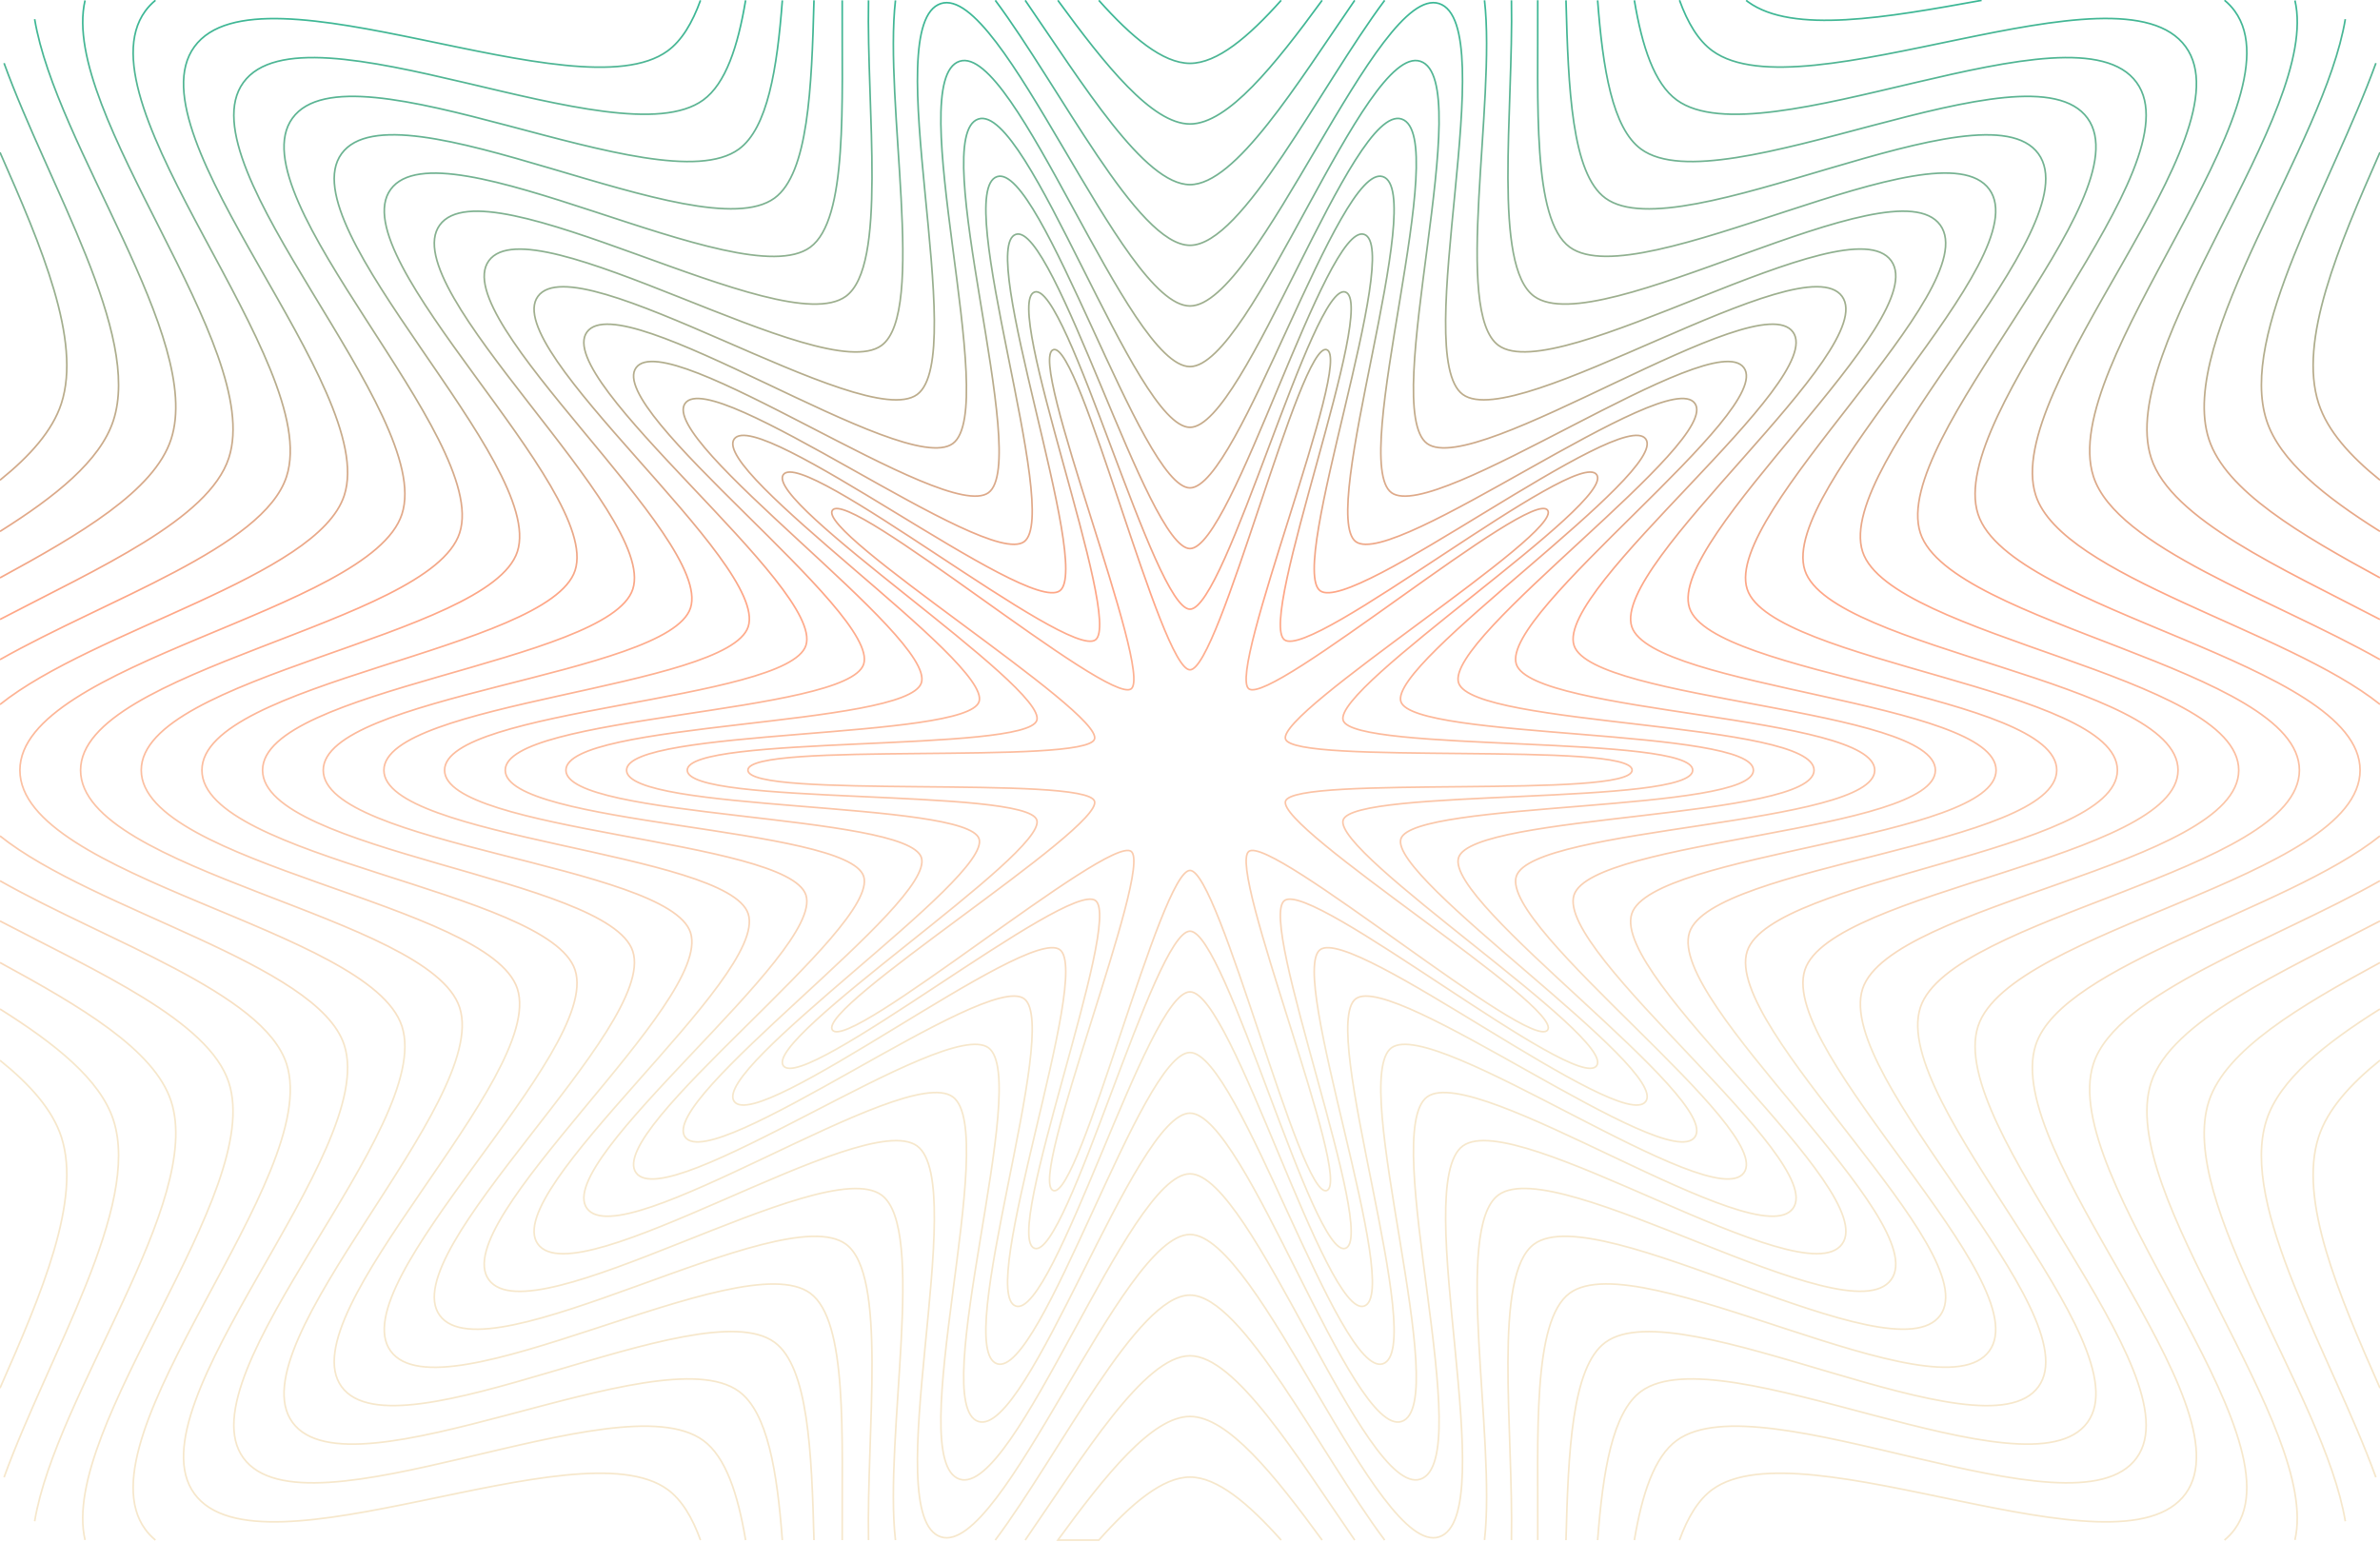
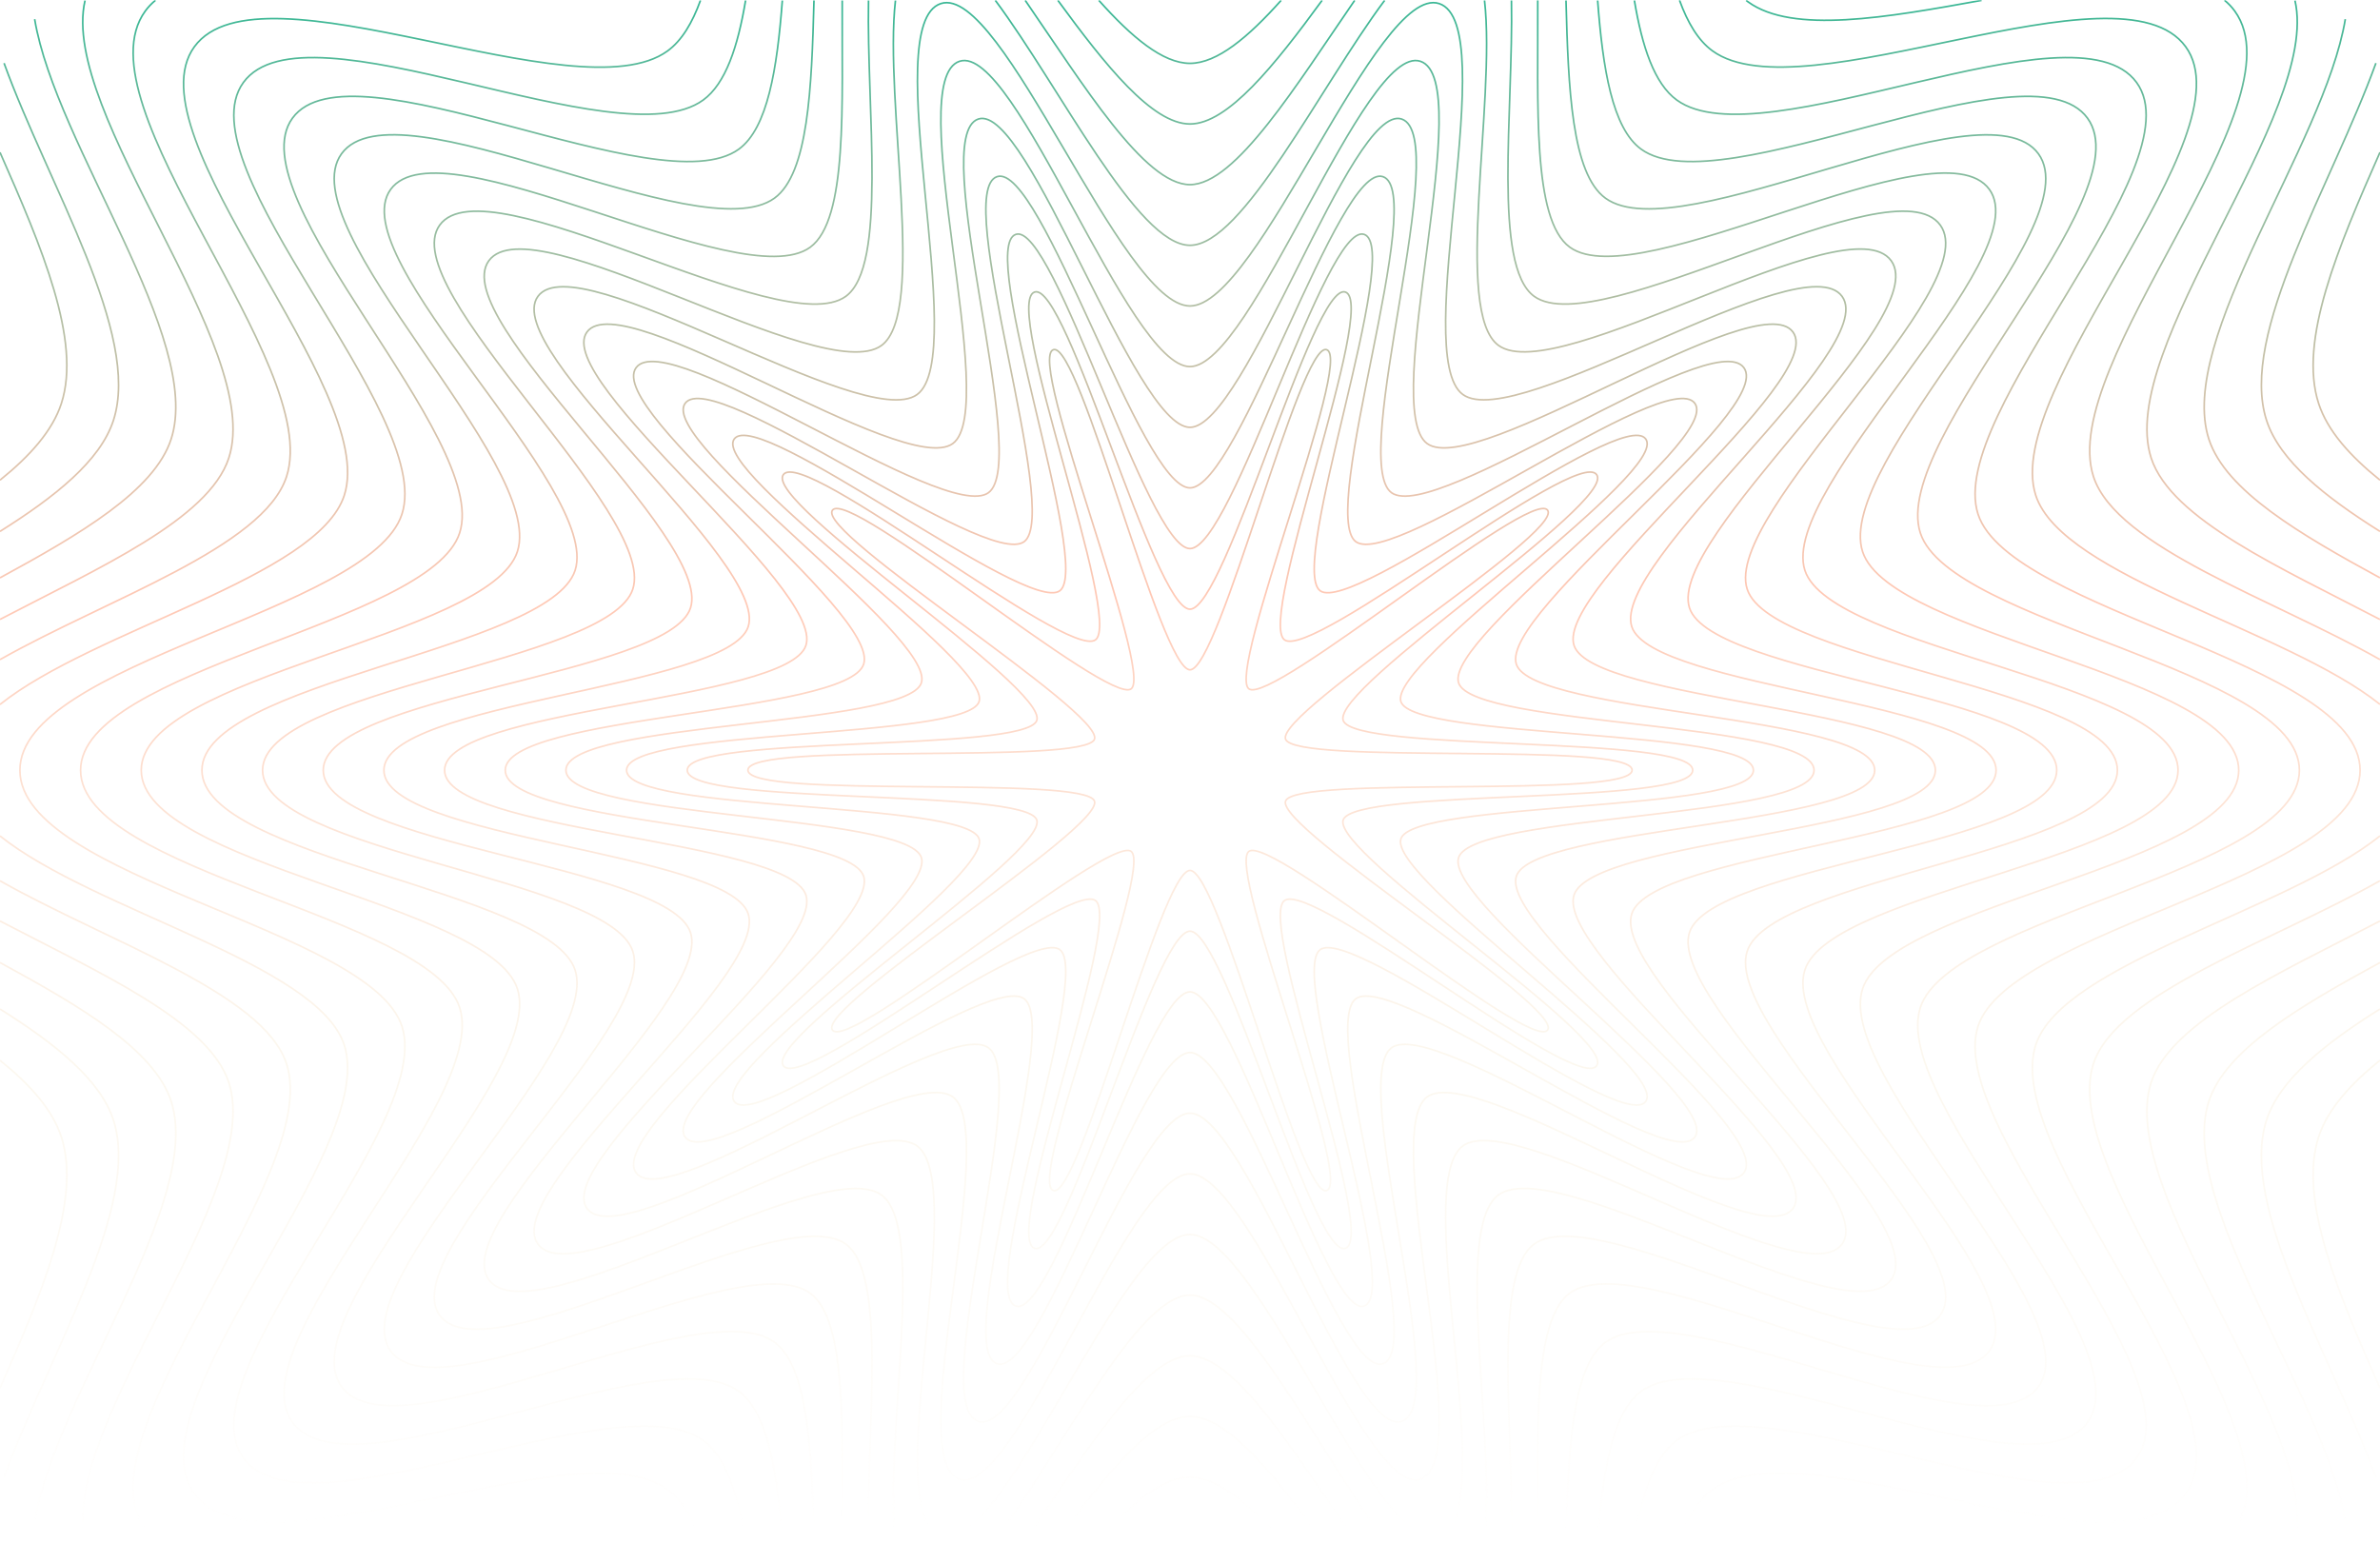
<svg xmlns="http://www.w3.org/2000/svg" width="1440" height="933" viewBox="0 0 1440 933" fill="none">
-   <path d="M947.492 0.212C948.881 53.458 950.948 105.077 971.379 119.934C1016.42 152.715 1200.54 48.003 1233.32 93.049C1265.78 137.655 1109.55 280.264 1126.95 333.848C1143.74 385.552 1354.52 408.795 1354.52 466.106C1354.52 523.418 1143.74 546.661 1126.95 598.364C1109.55 651.949 1265.78 794.558 1233.32 839.163C1200.54 884.21 1016.42 779.497 971.379 812.278C950.948 827.152 948.881 878.755 947.492 932M1056.49 0.212C1056.88 0.517 1057.27 0.856 1057.68 1.144C1084.58 20.728 1141.6 10.614 1198.96 0.212M2.456 893.951C29.41 819.715 85.552 729.945 68.611 677.75C60.683 653.321 33.441 631.603 3.83271e-06 610.596M51.45 0.263C35.661 68.654 160.109 210.399 138.459 277.096C126.38 314.298 59.565 343.725 0.017 374.828M0.017 582.491C48.282 608.749 93.379 635.092 103.543 666.399C123.246 727.15 33.712 844.042 20.973 920.565M602.184 931.966C641.402 879.415 688.126 783.733 719.975 783.733C751.824 783.733 798.564 879.415 837.782 931.966M541.789 931.966C534.708 870.165 560.865 743.176 533.336 723.152C497.624 697.164 321.743 810.11 295.756 774.415C270.022 739.059 431.571 606.784 417.781 564.313C404.483 523.333 195.584 511.525 195.584 466.106C195.584 420.687 404.483 408.88 417.781 367.899C431.571 325.428 270.022 193.153 295.756 157.797C321.743 122.086 497.624 235.048 533.336 209.061C560.848 189.037 534.708 62.047 541.789 0.246M451.121 931.966C446.446 904.03 439.076 881.55 425.456 871.639C374.175 834.318 184.589 933.559 147.268 882.278C110.32 831.506 262.992 682.019 243.188 621.031C224.078 562.178 12.045 531.312 12.045 466.089C12.045 400.867 224.078 370 243.188 311.147C262.992 250.16 110.32 100.655 147.268 49.9C184.589 -1.38 374.175 97.86 425.456 60.539C439.076 50.629 446.446 28.148 451.121 0.212M525.492 931.966C524.238 865.168 536.961 771.179 511.753 752.849C472.924 724.592 294.299 834.81 266.058 795.981C238.088 757.542 397.859 621.828 382.866 575.647C368.398 531.092 158.872 515.472 158.872 466.089C158.872 416.706 368.398 401.087 382.866 356.532C397.859 310.351 238.088 174.637 266.058 136.198C294.316 97.369 472.941 207.587 511.753 179.329C536.944 160.999 524.239 67.011 525.492 0.212M775.151 931.966C755.347 909.74 736.441 893.849 719.992 893.849C703.542 893.849 684.653 909.74 664.832 931.966L640.047 931.966C668.779 892.629 697.138 857.155 719.992 857.155C742.845 857.155 771.204 892.646 799.936 931.966M2.456 38.228C29.41 112.463 85.552 202.234 68.611 254.429C60.683 278.858 33.441 300.576 7.27915e-06 321.583M1.00145e-05 92.202C25.191 149.344 49.451 206.181 37.118 244.196C31.781 260.612 18.212 275.893 7.64925e-06 290.547M1439.98 374.862C1380.44 343.759 1313.62 314.332 1301.54 277.13C1279.89 210.433 1404.32 68.688 1388.55 0.297M3.46241e-06 641.649C18.212 656.303 31.781 671.566 37.118 687.999C49.451 726.015 25.191 782.852 1.09717e-06 839.994M620.294 931.966C655.362 881.058 692.378 820.444 719.975 820.444C747.571 820.444 784.604 881.058 819.672 931.966M492.491 931.966C491.102 878.721 489.035 827.101 468.604 812.244C423.558 779.463 239.444 884.176 206.663 839.13C174.204 794.524 330.434 651.915 313.035 598.331C296.247 546.627 85.467 523.384 85.467 466.072C85.467 408.761 296.247 385.518 313.035 333.814C330.434 280.23 174.204 137.621 206.663 93.015C239.444 47.969 423.558 152.681 468.604 119.9C489.035 105.026 491.102 53.424 492.491 0.178M94.056 0.178C91.735 2.11 89.652 4.261 87.873 6.718C46.435 63.656 195.567 220.039 173.357 288.429C159.448 331.256 64.765 362.512 6.35411e-06 399.155M509.585 931.966C509.229 869.623 513.142 799.251 490.187 782.547C448.258 752.036 266.888 859.493 236.36 817.564C206.138 776.041 364.146 636.888 347.951 586.997C332.331 538.868 122.178 519.436 122.178 466.089C122.178 412.742 332.331 393.311 347.951 345.182C364.146 295.307 206.138 156.137 236.36 114.615C266.871 72.686 448.241 180.143 490.187 149.632C513.142 132.928 509.246 62.555 509.585 0.212M6.03027e-06 426.312C56.583 381.029 192.297 349.044 208.289 299.797C229.296 235.099 78.386 82.156 117.587 28.317C157.161 -26.063 349.509 70.416 403.89 30.842C412.496 24.573 418.883 13.867 423.829 0.212M20.973 11.614C33.713 88.136 123.246 205.029 103.526 265.762C93.362 297.052 48.265 323.412 6.94421e-06 349.671M799.936 0.212C771.204 39.549 742.845 75.024 719.992 75.024C697.138 75.024 668.779 39.532 640.047 0.212M1345.91 931.966C1348.23 930.035 1350.31 927.883 1352.09 925.427C1393.53 868.488 1244.4 712.106 1266.61 643.715C1280.52 600.889 1375.2 569.633 1439.97 532.989M423.829 931.966C418.883 918.312 412.496 907.605 403.89 901.337C349.509 861.763 157.161 958.242 117.587 903.861C78.403 850.006 229.296 697.079 208.289 632.382C192.297 583.134 56.6 551.15 5.08159e-06 505.867M1419.01 920.565C1406.27 844.042 1316.74 727.15 1336.46 666.416C1346.62 635.126 1391.72 608.766 1439.98 582.508M1388.53 931.898C1404.32 863.508 1279.87 721.762 1301.52 655.066C1313.6 617.863 1380.42 588.437 1439.97 557.333M819.655 0.212C784.587 51.12 747.571 111.735 719.975 111.735C692.378 111.735 655.345 51.12 620.294 0.212M837.782 0.212C798.564 52.763 751.841 148.446 719.992 148.446C688.142 148.446 641.402 52.78 602.201 0.212M4.75795e-06 533.006C64.782 569.649 159.465 600.906 173.357 643.732C195.567 712.123 46.435 868.505 87.873 925.427C89.652 927.883 91.735 930.035 94.056 931.966M1437.51 893.951C1410.56 819.715 1354.41 729.945 1371.36 677.75C1379.28 653.321 1406.52 631.603 1439.97 610.596M4.46785e-06 557.333C59.547 588.437 126.363 617.863 138.442 655.066C160.092 721.762 35.661 863.508 51.45 931.898M1439.98 321.566C1406.54 300.559 1379.3 278.858 1371.37 254.412C1354.43 202.217 1410.56 112.463 1437.53 38.211M1439.98 290.513C1421.77 275.859 1408.2 260.595 1402.87 244.162C1390.52 206.147 1414.79 149.293 1439.98 92.168M1439.98 349.654C1391.72 323.395 1346.62 297.052 1336.46 265.745C1316.74 205.012 1406.27 88.119 1419.01 11.597M1439.98 839.977C1414.79 782.835 1390.53 725.998 1402.87 687.982C1408.2 671.566 1421.77 656.286 1439.98 641.632M914.491 0.195C915.744 66.994 903.022 160.982 928.23 179.312C967.059 207.57 1145.68 97.352 1173.92 136.181C1201.89 174.62 1042.12 310.334 1057.12 356.515C1071.58 401.07 1281.11 416.689 1281.11 466.072C1281.11 515.455 1071.58 531.075 1057.12 575.63C1042.12 621.811 1201.89 757.525 1173.92 795.964C1145.67 834.793 967.042 724.575 928.23 752.832C903.039 771.162 915.744 865.151 914.491 931.949M898.194 0.195C905.275 61.996 879.118 188.986 906.647 209.01C942.359 234.997 1118.24 122.052 1144.23 157.747C1169.96 193.102 1008.41 325.378 1022.2 367.849C1035.5 408.829 1244.4 420.637 1244.4 466.055C1244.4 511.474 1035.5 523.282 1022.2 564.262C1008.41 606.733 1169.96 739.008 1144.23 774.364C1118.24 810.076 942.359 697.113 906.647 723.101C879.135 743.125 905.275 870.115 898.194 931.915M930.398 0.162C930.754 62.504 926.841 132.877 949.796 149.581C991.725 180.092 1173.09 72.635 1203.62 114.564C1233.85 156.086 1075.84 295.24 1092.03 345.131C1107.65 393.26 1317.8 412.691 1317.8 466.038C1317.8 519.386 1107.65 538.817 1092.03 586.946C1075.84 636.82 1233.85 775.991 1203.62 817.513C1173.11 859.442 991.742 751.985 949.796 782.496C926.841 799.2 930.737 869.573 930.398 931.915M1439.98 399.122C1375.2 362.478 1280.52 331.222 1266.63 288.395C1244.42 220.005 1393.55 63.623 1352.11 6.684C1350.33 4.227 1348.25 2.076 1345.93 0.145M1016.17 0.145C1021.12 13.799 1027.5 24.506 1036.11 30.774C1090.49 70.348 1282.84 -26.131 1322.41 28.25C1361.6 82.105 1210.7 235.031 1231.71 299.729C1247.7 348.976 1383.4 380.961 1440 426.244M473.348 931.966C470.214 890.545 464.437 854.597 447.022 841.942C398.858 806.891 211.999 908.876 176.949 860.712C142.253 813.024 296.704 666.975 278.103 609.698C260.163 554.42 48.756 527.365 48.756 466.106C48.756 404.848 260.163 377.776 278.103 322.515C296.704 265.22 142.253 119.172 176.949 71.5C211.999 23.337 398.858 125.322 447.022 90.271C464.42 77.599 470.214 41.667 473.348 0.246M1439.98 505.867C1383.4 551.15 1247.69 583.134 1231.69 632.382C1210.69 697.079 1361.6 850.023 1322.4 903.861C1282.82 958.242 1090.47 861.763 1036.09 901.337C1027.49 907.605 1021.1 918.312 1016.15 931.966M775.151 0.212C755.33 22.439 736.441 38.33 719.992 38.33C703.542 38.33 684.636 22.439 664.832 0.212M966.635 0.246C969.769 41.667 975.546 77.616 992.961 90.271C1041.12 125.322 1227.98 23.337 1263.03 71.5C1297.73 119.189 1143.28 265.237 1161.88 322.515C1179.82 377.793 1391.23 404.848 1391.23 466.106C1391.23 527.365 1179.82 554.436 1161.88 609.698C1143.28 666.992 1297.73 813.04 1263.03 860.712C1227.98 908.876 1041.12 806.891 992.961 841.942C975.563 854.614 969.769 890.545 966.635 931.966M988.862 0.212C993.537 28.148 1000.91 50.629 1014.53 60.539C1065.81 97.86 1255.39 -1.38 1292.72 49.9C1329.66 100.672 1176.99 250.16 1196.8 311.147C1215.9 370 1427.94 400.867 1427.94 466.089C1427.94 531.312 1215.9 562.178 1196.8 621.031C1176.99 682.019 1329.66 831.523 1292.72 882.278C1255.39 933.559 1065.81 834.318 1014.53 871.639C1000.91 881.55 993.537 904.03 988.862 931.966M719.992 636.922C690.413 636.922 630.001 833.946 603.302 825.272C575.637 816.293 642.656 621.116 619.633 604.362C596.373 587.437 431.47 711.361 414.546 688.101C397.791 665.078 566.439 546.576 557.46 518.911C548.786 492.212 342.411 495.651 342.411 466.072C342.411 436.493 548.803 439.932 557.46 413.233C566.439 385.569 397.791 267.084 414.546 244.061C431.47 220.801 596.373 344.724 619.633 327.8C642.656 311.045 575.637 115.868 603.302 106.89C630.001 98.216 690.413 295.24 719.992 295.24C749.57 295.24 809.982 98.216 836.681 106.89C864.346 115.868 797.327 311.045 820.35 327.8C843.61 344.724 1008.51 220.801 1025.44 244.061C1042.19 267.084 873.545 385.586 882.523 413.25C891.197 439.949 1097.57 436.51 1097.57 466.089C1097.57 495.668 891.18 492.229 882.523 518.928C873.545 546.593 1042.19 665.078 1025.44 688.101C1008.51 711.361 843.61 587.437 820.35 604.362C797.327 621.116 864.346 816.293 836.681 825.272C809.982 833.946 749.57 636.922 719.992 636.922ZM719.992 747.038C678.537 747.038 606.673 942.182 569.268 930.035C530.49 917.448 587.191 716.951 554.902 693.471C522.307 669.754 349.17 785.444 325.453 752.849C301.973 720.577 465.284 591.757 452.697 552.98C440.55 515.574 232.278 507.578 232.278 466.106C232.278 424.635 440.55 416.656 452.697 379.233C465.284 340.455 301.956 211.636 325.453 179.363C349.17 146.769 522.307 262.459 554.902 238.741C587.174 215.261 530.49 14.765 569.268 2.161C606.673 -9.986 678.52 185.157 719.992 185.157C761.463 185.157 833.31 -9.986 870.715 2.161C909.493 14.748 852.792 215.244 885.081 238.724C917.676 262.442 1090.81 146.752 1114.53 179.346C1138.01 211.619 974.699 340.438 987.286 379.216C999.433 416.622 1207.71 424.618 1207.71 466.089C1207.71 507.561 999.433 515.54 987.286 552.963C974.699 591.74 1138.03 720.56 1114.53 752.832C1090.81 785.427 917.676 669.737 885.081 693.454C852.809 716.934 909.493 917.431 870.715 930.035C833.31 942.182 761.463 747.038 719.992 747.038ZM719.992 563.5C698.324 563.5 645.536 761.777 626.003 755.424C605.742 748.851 679.655 557.232 662.799 544.95C645.773 532.549 486.342 661.961 473.958 644.935C461.692 628.079 633.881 516.472 627.307 496.21C620.955 476.66 415.833 487.723 415.833 466.072C415.833 444.422 620.972 455.484 627.307 435.934C633.881 415.673 461.692 304.083 473.958 287.21C486.359 270.184 645.773 399.596 662.799 387.195C679.655 374.93 605.742 183.311 626.003 176.72C645.553 170.368 698.341 368.645 719.992 368.645C741.642 368.645 794.447 170.368 813.98 176.72C834.241 183.294 760.328 374.913 777.184 387.195C794.21 399.596 953.641 270.184 966.025 287.21C978.291 304.066 806.103 415.673 812.676 435.934C819.028 455.484 1024.15 444.422 1024.15 466.072C1024.15 487.723 819.012 476.66 812.676 496.21C806.103 516.472 978.291 628.062 966.025 644.935C953.624 661.961 794.21 532.549 777.184 544.95C760.328 557.215 834.241 748.834 813.98 755.424C794.43 761.777 741.642 563.5 719.992 563.5ZM719.992 600.211C694.377 600.211 637.777 797.861 614.653 790.357C590.698 782.581 661.155 589.182 641.216 574.664C621.073 560.01 458.914 686.678 444.243 666.535C429.725 646.595 600.151 531.549 592.375 507.578C584.87 484.453 379.105 491.704 379.105 466.089C379.105 440.475 584.87 447.725 592.375 424.601C600.151 400.646 429.725 285.6 444.243 265.644C458.897 245.501 621.073 372.169 641.216 357.515C661.155 342.996 590.698 149.598 614.653 141.822C637.777 134.317 694.377 331.968 719.992 331.968C745.606 331.968 802.206 134.317 825.331 141.822C849.285 149.598 778.828 342.996 798.767 357.515C818.91 372.169 981.069 245.501 995.74 265.644C1010.26 285.583 839.832 400.629 847.608 424.601C855.113 447.725 1060.88 440.475 1060.88 466.089C1060.88 491.704 855.113 484.453 847.608 507.578C839.832 531.532 1010.26 646.578 995.74 666.535C981.086 686.678 818.91 560.01 798.767 574.664C778.828 589.182 849.285 782.581 825.331 790.357C802.206 797.861 745.606 600.211 719.992 600.211ZM719.992 673.616C686.448 673.616 622.225 870.013 591.969 860.187C560.594 850.006 624.173 653.05 598.067 634.059C571.69 614.865 404.042 736.044 384.848 709.684C365.84 683.578 532.726 561.636 522.544 530.279C512.719 500.022 305.7 499.649 305.7 466.106C305.7 432.563 512.719 432.19 522.544 401.934C532.726 370.559 365.857 248.635 384.848 222.529C404.042 196.152 571.69 317.348 598.067 298.153C624.173 279.146 560.594 82.207 591.969 72.025C622.225 62.2 686.465 258.596 719.992 258.596C753.518 258.596 817.758 62.2 848.014 72.025C879.389 82.207 815.81 279.163 841.916 298.153C868.293 317.348 1035.94 196.169 1055.13 222.529C1074.14 248.635 907.257 370.576 917.439 401.934C927.264 432.19 1134.28 432.563 1134.28 466.106C1134.28 499.649 927.264 500.022 917.439 530.279C907.257 561.653 1074.13 683.578 1055.13 709.684C1035.94 736.061 868.293 614.865 841.916 634.059C815.81 653.067 879.389 850.006 848.014 860.187C817.758 870.013 753.518 673.616 719.992 673.616ZM719.992 710.327C682.484 710.327 614.449 906.097 580.618 895.103C545.55 883.718 605.674 685.001 576.485 663.757C547.007 642.292 376.598 760.744 355.151 731.249C333.907 702.06 499.013 576.68 487.612 541.612C476.617 507.781 268.989 503.597 268.989 466.089C268.989 428.582 476.634 424.398 487.612 390.566C498.996 355.499 333.907 230.118 355.134 200.929C376.598 171.452 546.99 289.886 576.468 268.422C605.657 247.178 545.533 48.46 580.601 37.076C614.432 26.081 682.484 221.851 719.975 221.851C757.465 221.851 825.517 26.081 859.348 37.076C894.416 48.46 834.292 247.178 863.482 268.422C892.959 289.886 1063.37 171.435 1084.82 200.929C1106.06 230.118 940.953 355.499 952.354 390.566C963.349 424.398 1170.98 428.582 1170.98 466.089C1170.98 503.597 963.332 507.781 952.354 541.612C940.97 576.68 1106.06 702.06 1084.83 731.249C1063.37 760.727 892.976 642.292 863.499 663.757C834.309 685.001 894.433 883.718 859.365 895.103C825.534 906.097 757.482 710.327 719.992 710.327ZM720.008 526.738C702.305 526.738 653.329 725.642 637.353 720.458C620.802 715.088 698.155 525.23 684.382 515.201C670.456 505.07 513.786 637.227 503.655 623.318C493.626 609.545 667.61 501.377 662.223 484.826C657.039 468.851 452.527 483.725 452.527 466.038C452.527 448.352 657.039 463.209 662.223 447.251C667.593 430.7 493.626 322.548 503.655 308.758C513.786 294.833 670.473 426.99 684.382 416.859C698.155 406.83 620.802 216.989 637.353 211.602C653.329 206.418 702.305 405.322 720.008 405.322C737.712 405.322 786.688 206.418 802.664 211.602C819.215 216.972 741.862 406.83 755.635 416.859C769.561 426.99 926.231 294.833 936.362 308.742C946.391 322.515 772.407 430.683 777.794 447.234C782.978 463.209 987.49 448.335 987.49 466.022C987.49 483.708 782.978 468.851 777.794 484.809C772.424 501.36 946.391 609.512 936.362 623.302C926.231 637.227 769.544 505.07 755.635 515.201C741.862 525.23 819.215 715.071 802.664 720.458C786.688 725.642 737.712 526.738 720.008 526.738Z" stroke="url(#paint0_linear_141_840)" stroke-miterlimit="10" />
+   <defs>
+     <linearGradient id="fadeGrad" y1="1" y2="0" x2="0">
+       <stop offset="0" stop-color="white" stop-opacity="0" />
+       <stop offset="1" stop-color="white" stop-opacity="1" />
+     </linearGradient>
+     <mask id="fade" maskContentUnits="objectBoundingBox">
+       <rect width="1" height="1" fill="url(#fadeGrad)" />
+     </mask>
+   </defs>
+   <path mask="url(#fade)" d="M947.492 0.212C948.881 53.458 950.948 105.077 971.379 119.934C1016.42 152.715 1200.54 48.003 1233.32 93.049C1265.78 137.655 1109.55 280.264 1126.95 333.848C1143.74 385.552 1354.52 408.795 1354.52 466.106C1354.52 523.418 1143.74 546.661 1126.95 598.364C1109.55 651.949 1265.78 794.558 1233.32 839.163C1200.54 884.21 1016.42 779.497 971.379 812.278C950.948 827.152 948.881 878.755 947.492 932M1056.49 0.212C1056.88 0.517 1057.27 0.856 1057.68 1.144C1084.58 20.728 1141.6 10.614 1198.96 0.212M2.456 893.951C29.41 819.715 85.552 729.945 68.611 677.75C60.683 653.321 33.441 631.603 3.83271e-06 610.596M51.45 0.263C35.661 68.654 160.109 210.399 138.459 277.096C126.38 314.298 59.565 343.725 0.017 374.828M0.017 582.491C48.282 608.749 93.379 635.092 103.543 666.399C123.246 727.15 33.712 844.042 20.973 920.565M602.184 931.966C641.402 879.415 688.126 783.733 719.975 783.733C751.824 783.733 798.564 879.415 837.782 931.966M541.789 931.966C534.708 870.165 560.865 743.176 533.336 723.152C497.624 697.164 321.743 810.11 295.756 774.415C270.022 739.059 431.571 606.784 417.781 564.313C404.483 523.333 195.584 511.525 195.584 466.106C195.584 420.687 404.483 408.88 417.781 367.899C431.571 325.428 270.022 193.153 295.756 157.797C321.743 122.086 497.624 235.048 533.336 209.061C560.848 189.037 534.708 62.047 541.789 0.246M451.121 931.966C446.446 904.03 439.076 881.55 425.456 871.639C374.175 834.318 184.589 933.559 147.268 882.278C110.32 831.506 262.992 682.019 243.188 621.031C224.078 562.178 12.045 531.312 12.045 466.089C12.045 400.867 224.078 370 243.188 311.147C262.992 250.16 110.32 100.655 147.268 49.9C184.589 -1.38 374.175 97.86 425.456 60.539C439.076 50.629 446.446 28.148 451.121 0.212M525.492 931.966C524.238 865.168 536.961 771.179 511.753 752.849C472.924 724.592 294.299 834.81 266.058 795.981C238.088 757.542 397.859 621.828 382.866 575.647C368.398 531.092 158.872 515.472 158.872 466.089C158.872 416.706 368.398 401.087 382.866 356.532C397.859 310.351 238.088 174.637 266.058 136.198C294.316 97.369 472.941 207.587 511.753 179.329C536.944 160.999 524.239 67.011 525.492 0.212M775.151 931.966C755.347 909.74 736.441 893.849 719.992 893.849C703.542 893.849 684.653 909.74 664.832 931.966L640.047 931.966C668.779 892.629 697.138 857.155 719.992 857.155C742.845 857.155 771.204 892.646 799.936 931.966M2.456 38.228C29.41 112.463 85.552 202.234 68.611 254.429C60.683 278.858 33.441 300.576 7.27915e-06 321.583M1.00145e-05 92.202C25.191 149.344 49.451 206.181 37.118 244.196C31.781 260.612 18.212 275.893 7.64925e-06 290.547M1439.98 374.862C1380.44 343.759 1313.62 314.332 1301.54 277.13C1279.89 210.433 1404.32 68.688 1388.55 0.297M3.46241e-06 641.649C18.212 656.303 31.781 671.566 37.118 687.999C49.451 726.015 25.191 782.852 1.09717e-06 839.994M620.294 931.966C655.362 881.058 692.378 820.444 719.975 820.444C747.571 820.444 784.604 881.058 819.672 931.966M492.491 931.966C491.102 878.721 489.035 827.101 468.604 812.244C423.558 779.463 239.444 884.176 206.663 839.13C174.204 794.524 330.434 651.915 313.035 598.331C296.247 546.627 85.467 523.384 85.467 466.072C85.467 408.761 296.247 385.518 313.035 333.814C330.434 280.23 174.204 137.621 206.663 93.015C239.444 47.969 423.558 152.681 468.604 119.9C489.035 105.026 491.102 53.424 492.491 0.178M94.056 0.178C91.735 2.11 89.652 4.261 87.873 6.718C46.435 63.656 195.567 220.039 173.357 288.429C159.448 331.256 64.765 362.512 6.35411e-06 399.155M509.585 931.966C509.229 869.623 513.142 799.251 490.187 782.547C448.258 752.036 266.888 859.493 236.36 817.564C206.138 776.041 364.146 636.888 347.951 586.997C332.331 538.868 122.178 519.436 122.178 466.089C122.178 412.742 332.331 393.311 347.951 345.182C364.146 295.307 206.138 156.137 236.36 114.615C266.871 72.686 448.241 180.143 490.187 149.632C513.142 132.928 509.246 62.555 509.585 0.212M6.03027e-06 426.312C56.583 381.029 192.297 349.044 208.289 299.797C229.296 235.099 78.386 82.156 117.587 28.317C157.161 -26.063 349.509 70.416 403.89 30.842C412.496 24.573 418.883 13.867 423.829 0.212M20.973 11.614C33.713 88.136 123.246 205.029 103.526 265.762C93.362 297.052 48.265 323.412 6.94421e-06 349.671M799.936 0.212C771.204 39.549 742.845 75.024 719.992 75.024C697.138 75.024 668.779 39.532 640.047 0.212M1345.91 931.966C1348.23 930.035 1350.31 927.883 1352.09 925.427C1393.53 868.488 1244.4 712.106 1266.61 643.715C1280.52 600.889 1375.2 569.633 1439.97 532.989M423.829 931.966C418.883 918.312 412.496 907.605 403.89 901.337C349.509 861.763 157.161 958.242 117.587 903.861C78.403 850.006 229.296 697.079 208.289 632.382C192.297 583.134 56.6 551.15 5.08159e-06 505.867M1419.01 920.565C1406.27 844.042 1316.74 727.15 1336.46 666.416C1346.62 635.126 1391.72 608.766 1439.98 582.508M1388.53 931.898C1404.32 863.508 1279.87 721.762 1301.52 655.066C1313.6 617.863 1380.42 588.437 1439.97 557.333M819.655 0.212C784.587 51.12 747.571 111.735 719.975 111.735C692.378 111.735 655.345 51.12 620.294 0.212M837.782 0.212C798.564 52.763 751.841 148.446 719.992 148.446C688.142 148.446 641.402 52.78 602.201 0.212M4.75795e-06 533.006C64.782 569.649 159.465 600.906 173.357 643.732C195.567 712.123 46.435 868.505 87.873 925.427C89.652 927.883 91.735 930.035 94.056 931.966M1437.51 893.951C1410.56 819.715 1354.41 729.945 1371.36 677.75C1379.28 653.321 1406.52 631.603 1439.97 610.596M4.46785e-06 557.333C59.547 588.437 126.363 617.863 138.442 655.066C160.092 721.762 35.661 863.508 51.45 931.898M1439.98 321.566C1406.54 300.559 1379.3 278.858 1371.37 254.412C1354.43 202.217 1410.56 112.463 1437.53 38.211M1439.98 290.513C1421.77 275.859 1408.2 260.595 1402.87 244.162C1390.52 206.147 1414.79 149.293 1439.98 92.168M1439.98 349.654C1391.72 323.395 1346.62 297.052 1336.46 265.745C1316.74 205.012 1406.27 88.119 1419.01 11.597M1439.98 839.977C1414.79 782.835 1390.53 725.998 1402.87 687.982C1408.2 671.566 1421.77 656.286 1439.98 641.632M914.491 0.195C915.744 66.994 903.022 160.982 928.23 179.312C967.059 207.57 1145.68 97.352 1173.92 136.181C1201.89 174.62 1042.12 310.334 1057.12 356.515C1071.58 401.07 1281.11 416.689 1281.11 466.072C1281.11 515.455 1071.58 531.075 1057.12 575.63C1042.12 621.811 1201.89 757.525 1173.92 795.964C1145.67 834.793 967.042 724.575 928.23 752.832C903.039 771.162 915.744 865.151 914.491 931.949M898.194 0.195C905.275 61.996 879.118 188.986 906.647 209.01C942.359 234.997 1118.24 122.052 1144.23 157.747C1169.96 193.102 1008.41 325.378 1022.2 367.849C1035.5 408.829 1244.4 420.637 1244.4 466.055C1244.4 511.474 1035.5 523.282 1022.2 564.262C1008.41 606.733 1169.96 739.008 1144.23 774.364C1118.24 810.076 942.359 697.113 906.647 723.101C879.135 743.125 905.275 870.115 898.194 931.915M930.398 0.162C930.754 62.504 926.841 132.877 949.796 149.581C991.725 180.092 1173.09 72.635 1203.62 114.564C1233.85 156.086 1075.84 295.24 1092.03 345.131C1107.65 393.26 1317.8 412.691 1317.8 466.038C1317.8 519.386 1107.65 538.817 1092.03 586.946C1075.84 636.82 1233.85 775.991 1203.62 817.513C1173.11 859.442 991.742 751.985 949.796 782.496C926.841 799.2 930.737 869.573 930.398 931.915M1439.98 399.122C1375.2 362.478 1280.52 331.222 1266.63 288.395C1244.42 220.005 1393.55 63.623 1352.11 6.684C1350.33 4.227 1348.25 2.076 1345.93 0.145M1016.17 0.145C1021.12 13.799 1027.5 24.506 1036.11 30.774C1090.49 70.348 1282.84 -26.131 1322.41 28.25C1361.6 82.105 1210.7 235.031 1231.71 299.729C1247.7 348.976 1383.4 380.961 1440 426.244M473.348 931.966C470.214 890.545 464.437 854.597 447.022 841.942C398.858 806.891 211.999 908.876 176.949 860.712C142.253 813.024 296.704 666.975 278.103 609.698C260.163 554.42 48.756 527.365 48.756 466.106C48.756 404.848 260.163 377.776 278.103 322.515C296.704 265.22 142.253 119.172 176.949 71.5C211.999 23.337 398.858 125.322 447.022 90.271C464.42 77.599 470.214 41.667 473.348 0.246M1439.98 505.867C1383.4 551.15 1247.69 583.134 1231.69 632.382C1210.69 697.079 1361.6 850.023 1322.4 903.861C1282.82 958.242 1090.47 861.763 1036.09 901.337C1027.49 907.605 1021.1 918.312 1016.15 931.966M775.151 0.212C755.33 22.439 736.441 38.33 719.992 38.33C703.542 38.33 684.636 22.439 664.832 0.212M966.635 0.246C969.769 41.667 975.546 77.616 992.961 90.271C1041.12 125.322 1227.98 23.337 1263.03 71.5C1297.73 119.189 1143.28 265.237 1161.88 322.515C1179.82 377.793 1391.23 404.848 1391.23 466.106C1391.23 527.365 1179.82 554.436 1161.88 609.698C1143.28 666.992 1297.73 813.04 1263.03 860.712C1227.98 908.876 1041.12 806.891 992.961 841.942C975.563 854.614 969.769 890.545 966.635 931.966M988.862 0.212C993.537 28.148 1000.91 50.629 1014.53 60.539C1065.81 97.86 1255.39 -1.38 1292.72 49.9C1329.66 100.672 1176.99 250.16 1196.8 311.147C1215.9 370 1427.94 400.867 1427.94 466.089C1427.94 531.312 1215.9 562.178 1196.8 621.031C1176.99 682.019 1329.66 831.523 1292.72 882.278C1255.39 933.559 1065.81 834.318 1014.53 871.639C1000.91 881.55 993.537 904.03 988.862 931.966M719.992 636.922C690.413 636.922 630.001 833.946 603.302 825.272C575.637 816.293 642.656 621.116 619.633 604.362C596.373 587.437 431.47 711.361 414.546 688.101C397.791 665.078 566.439 546.576 557.46 518.911C548.786 492.212 342.411 495.651 342.411 466.072C342.411 436.493 548.803 439.932 557.46 413.233C566.439 385.569 397.791 267.084 414.546 244.061C431.47 220.801 596.373 344.724 619.633 327.8C642.656 311.045 575.637 115.868 603.302 106.89C630.001 98.216 690.413 295.24 719.992 295.24C749.57 295.24 809.982 98.216 836.681 106.89C864.346 115.868 797.327 311.045 820.35 327.8C843.61 344.724 1008.51 220.801 1025.44 244.061C1042.19 267.084 873.545 385.586 882.523 413.25C891.197 439.949 1097.57 436.51 1097.57 466.089C1097.57 495.668 891.18 492.229 882.523 518.928C873.545 546.593 1042.19 665.078 1025.44 688.101C1008.51 711.361 843.61 587.437 820.35 604.362C797.327 621.116 864.346 816.293 836.681 825.272C809.982 833.946 749.57 636.922 719.992 636.922ZM719.992 747.038C678.537 747.038 606.673 942.182 569.268 930.035C530.49 917.448 587.191 716.951 554.902 693.471C522.307 669.754 349.17 785.444 325.453 752.849C301.973 720.577 465.284 591.757 452.697 552.98C440.55 515.574 232.278 507.578 232.278 466.106C232.278 424.635 440.55 416.656 452.697 379.233C465.284 340.455 301.956 211.636 325.453 179.363C349.17 146.769 522.307 262.459 554.902 238.741C587.174 215.261 530.49 14.765 569.268 2.161C606.673 -9.986 678.52 185.157 719.992 185.157C761.463 185.157 833.31 -9.986 870.715 2.161C909.493 14.748 852.792 215.244 885.081 238.724C917.676 262.442 1090.81 146.752 1114.53 179.346C1138.01 211.619 974.699 340.438 987.286 379.216C999.433 416.622 1207.71 424.618 1207.71 466.089C1207.71 507.561 999.433 515.54 987.286 552.963C974.699 591.74 1138.03 720.56 1114.53 752.832C1090.81 785.427 917.676 669.737 885.081 693.454C852.809 716.934 909.493 917.431 870.715 930.035C833.31 942.182 761.463 747.038 719.992 747.038ZM719.992 563.5C698.324 563.5 645.536 761.777 626.003 755.424C605.742 748.851 679.655 557.232 662.799 544.95C645.773 532.549 486.342 661.961 473.958 644.935C461.692 628.079 633.881 516.472 627.307 496.21C620.955 476.66 415.833 487.723 415.833 466.072C415.833 444.422 620.972 455.484 627.307 435.934C633.881 415.673 461.692 304.083 473.958 287.21C486.359 270.184 645.773 399.596 662.799 387.195C679.655 374.93 605.742 183.311 626.003 176.72C645.553 170.368 698.341 368.645 719.992 368.645C741.642 368.645 794.447 170.368 813.98 176.72C834.241 183.294 760.328 374.913 777.184 387.195C794.21 399.596 953.641 270.184 966.025 287.21C978.291 304.066 806.103 415.673 812.676 435.934C819.028 455.484 1024.15 444.422 1024.15 466.072C1024.15 487.723 819.012 476.66 812.676 496.21C806.103 516.472 978.291 628.062 966.025 644.935C953.624 661.961 794.21 532.549 777.184 544.95C760.328 557.215 834.241 748.834 813.98 755.424C794.43 761.777 741.642 563.5 719.992 563.5ZM719.992 600.211C694.377 600.211 637.777 797.861 614.653 790.357C590.698 782.581 661.155 589.182 641.216 574.664C621.073 560.01 458.914 686.678 444.243 666.535C429.725 646.595 600.151 531.549 592.375 507.578C584.87 484.453 379.105 491.704 379.105 466.089C379.105 440.475 584.87 447.725 592.375 424.601C600.151 400.646 429.725 285.6 444.243 265.644C458.897 245.501 621.073 372.169 641.216 357.515C661.155 342.996 590.698 149.598 614.653 141.822C637.777 134.317 694.377 331.968 719.992 331.968C745.606 331.968 802.206 134.317 825.331 141.822C849.285 149.598 778.828 342.996 798.767 357.515C818.91 372.169 981.069 245.501 995.74 265.644C1010.26 285.583 839.832 400.629 847.608 424.601C855.113 447.725 1060.88 440.475 1060.88 466.089C1060.88 491.704 855.113 484.453 847.608 507.578C839.832 531.532 1010.26 646.578 995.74 666.535C981.086 686.678 818.91 560.01 798.767 574.664C778.828 589.182 849.285 782.581 825.331 790.357C802.206 797.861 745.606 600.211 719.992 600.211ZM719.992 673.616C686.448 673.616 622.225 870.013 591.969 860.187C560.594 850.006 624.173 653.05 598.067 634.059C571.69 614.865 404.042 736.044 384.848 709.684C365.84 683.578 532.726 561.636 522.544 530.279C512.719 500.022 305.7 499.649 305.7 466.106C305.7 432.563 512.719 432.19 522.544 401.934C532.726 370.559 365.857 248.635 384.848 222.529C404.042 196.152 571.69 317.348 598.067 298.153C624.173 279.146 560.594 82.207 591.969 72.025C622.225 62.2 686.465 258.596 719.992 258.596C753.518 258.596 817.758 62.2 848.014 72.025C879.389 82.207 815.81 279.163 841.916 298.153C868.293 317.348 1035.94 196.169 1055.13 222.529C1074.14 248.635 907.257 370.576 917.439 401.934C927.264 432.19 1134.28 432.563 1134.28 466.106C1134.28 499.649 927.264 500.022 917.439 530.279C907.257 561.653 1074.13 683.578 1055.13 709.684C1035.94 736.061 868.293 614.865 841.916 634.059C815.81 653.067 879.389 850.006 848.014 860.187C817.758 870.013 753.518 673.616 719.992 673.616ZM719.992 710.327C682.484 710.327 614.449 906.097 580.618 895.103C545.55 883.718 605.674 685.001 576.485 663.757C547.007 642.292 376.598 760.744 355.151 731.249C333.907 702.06 499.013 576.68 487.612 541.612C476.617 507.781 268.989 503.597 268.989 466.089C268.989 428.582 476.634 424.398 487.612 390.566C498.996 355.499 333.907 230.118 355.134 200.929C376.598 171.452 546.99 289.886 576.468 268.422C605.657 247.178 545.533 48.46 580.601 37.076C614.432 26.081 682.484 221.851 719.975 221.851C757.465 221.851 825.517 26.081 859.348 37.076C894.416 48.46 834.292 247.178 863.482 268.422C892.959 289.886 1063.37 171.435 1084.82 200.929C1106.06 230.118 940.953 355.499 952.354 390.566C963.349 424.398 1170.98 428.582 1170.98 466.089C1170.98 503.597 963.332 507.781 952.354 541.612C940.97 576.68 1106.06 702.06 1084.83 731.249C1063.37 760.727 892.976 642.292 863.499 663.757C834.309 685.001 894.433 883.718 859.365 895.103C825.534 906.097 757.482 710.327 719.992 710.327ZM720.008 526.738C702.305 526.738 653.329 725.642 637.353 720.458C620.802 715.088 698.155 525.23 684.382 515.201C670.456 505.07 513.786 637.227 503.655 623.318C493.626 609.545 667.61 501.377 662.223 484.826C657.039 468.851 452.527 483.725 452.527 466.038C452.527 448.352 657.039 463.209 662.223 447.251C667.593 430.7 493.626 322.548 503.655 308.758C513.786 294.833 670.473 426.99 684.382 416.859C698.155 406.83 620.802 216.989 637.353 211.602C653.329 206.418 702.305 405.322 720.008 405.322C737.712 405.322 786.688 206.418 802.664 211.602C819.215 216.972 741.862 406.83 755.635 416.859C769.561 426.99 926.231 294.833 936.362 308.742C946.391 322.515 772.407 430.683 777.794 447.234C782.978 463.209 987.49 448.335 987.49 466.022C987.49 483.708 782.978 468.851 777.794 484.809C772.424 501.36 946.391 609.512 936.362 623.302C926.231 637.227 769.544 505.07 755.635 515.201C741.862 525.23 819.215 715.071 802.664 720.458C786.688 725.642 737.712 526.738 720.008 526.738Z" stroke="url(#paint0_linear_141_840)" stroke-miterlimit="10" />
  <defs>
    <linearGradient id="paint0_linear_141_840" x1="720" y1="906.645" x2="713.552" y2="-33.811" gradientUnits="userSpaceOnUse">
      <stop offset="0.289" stop-color="#F6E7CB" />
      <stop offset="0.581" stop-color="#FFA686" />
      <stop offset="0.962" stop-color="#3AB795" />
    </linearGradient>
  </defs>
</svg>
